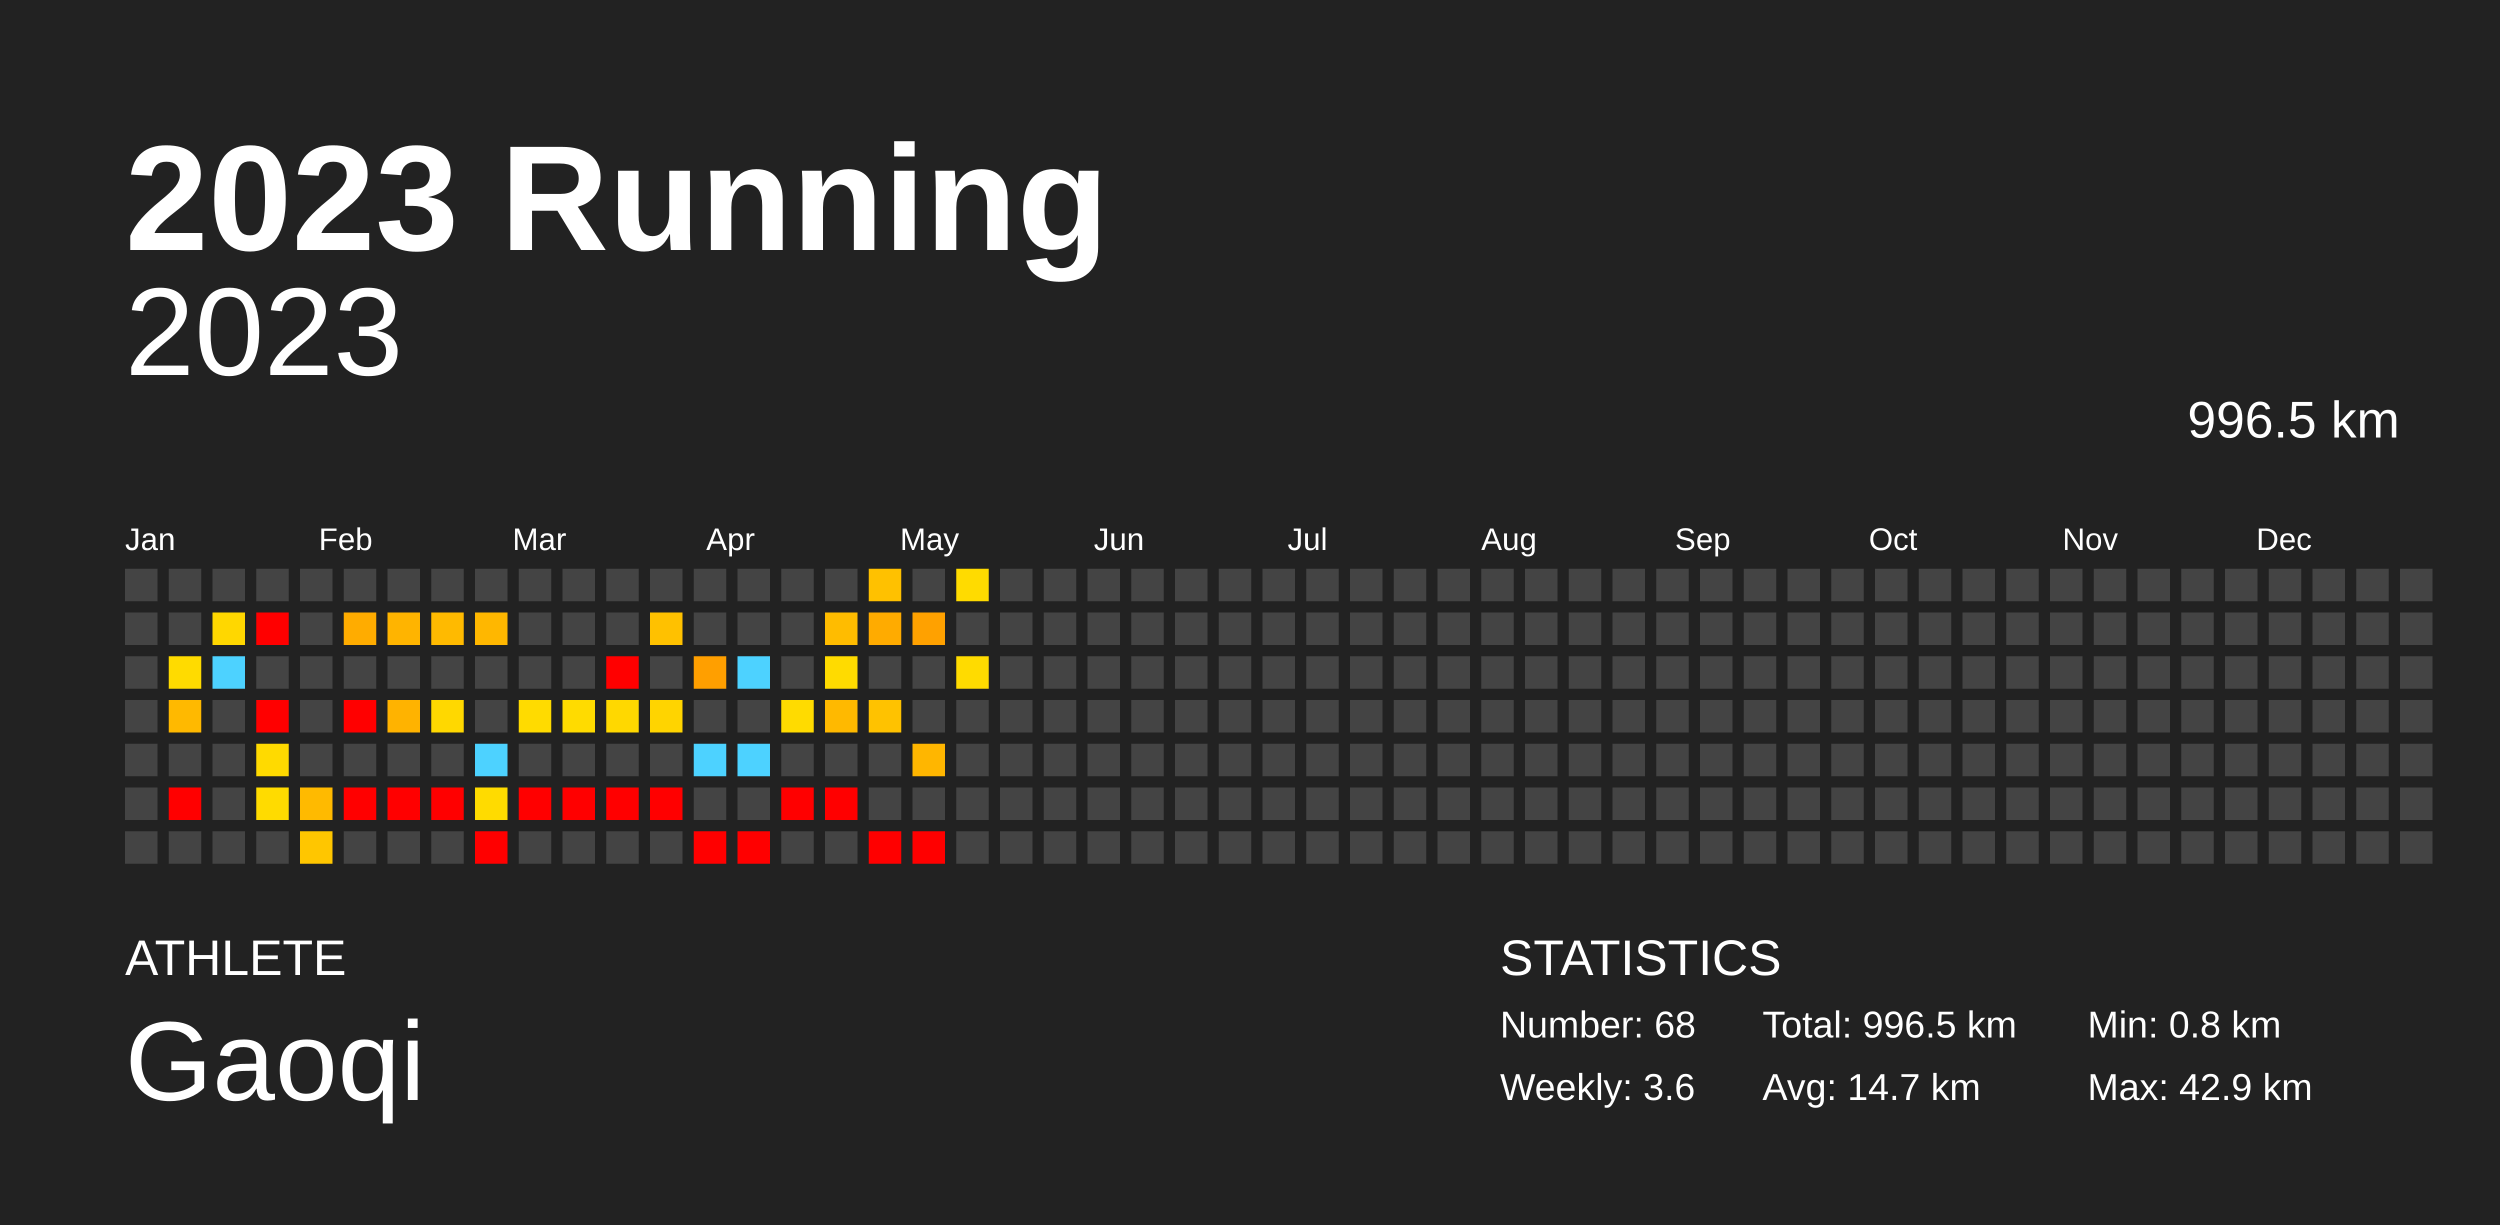
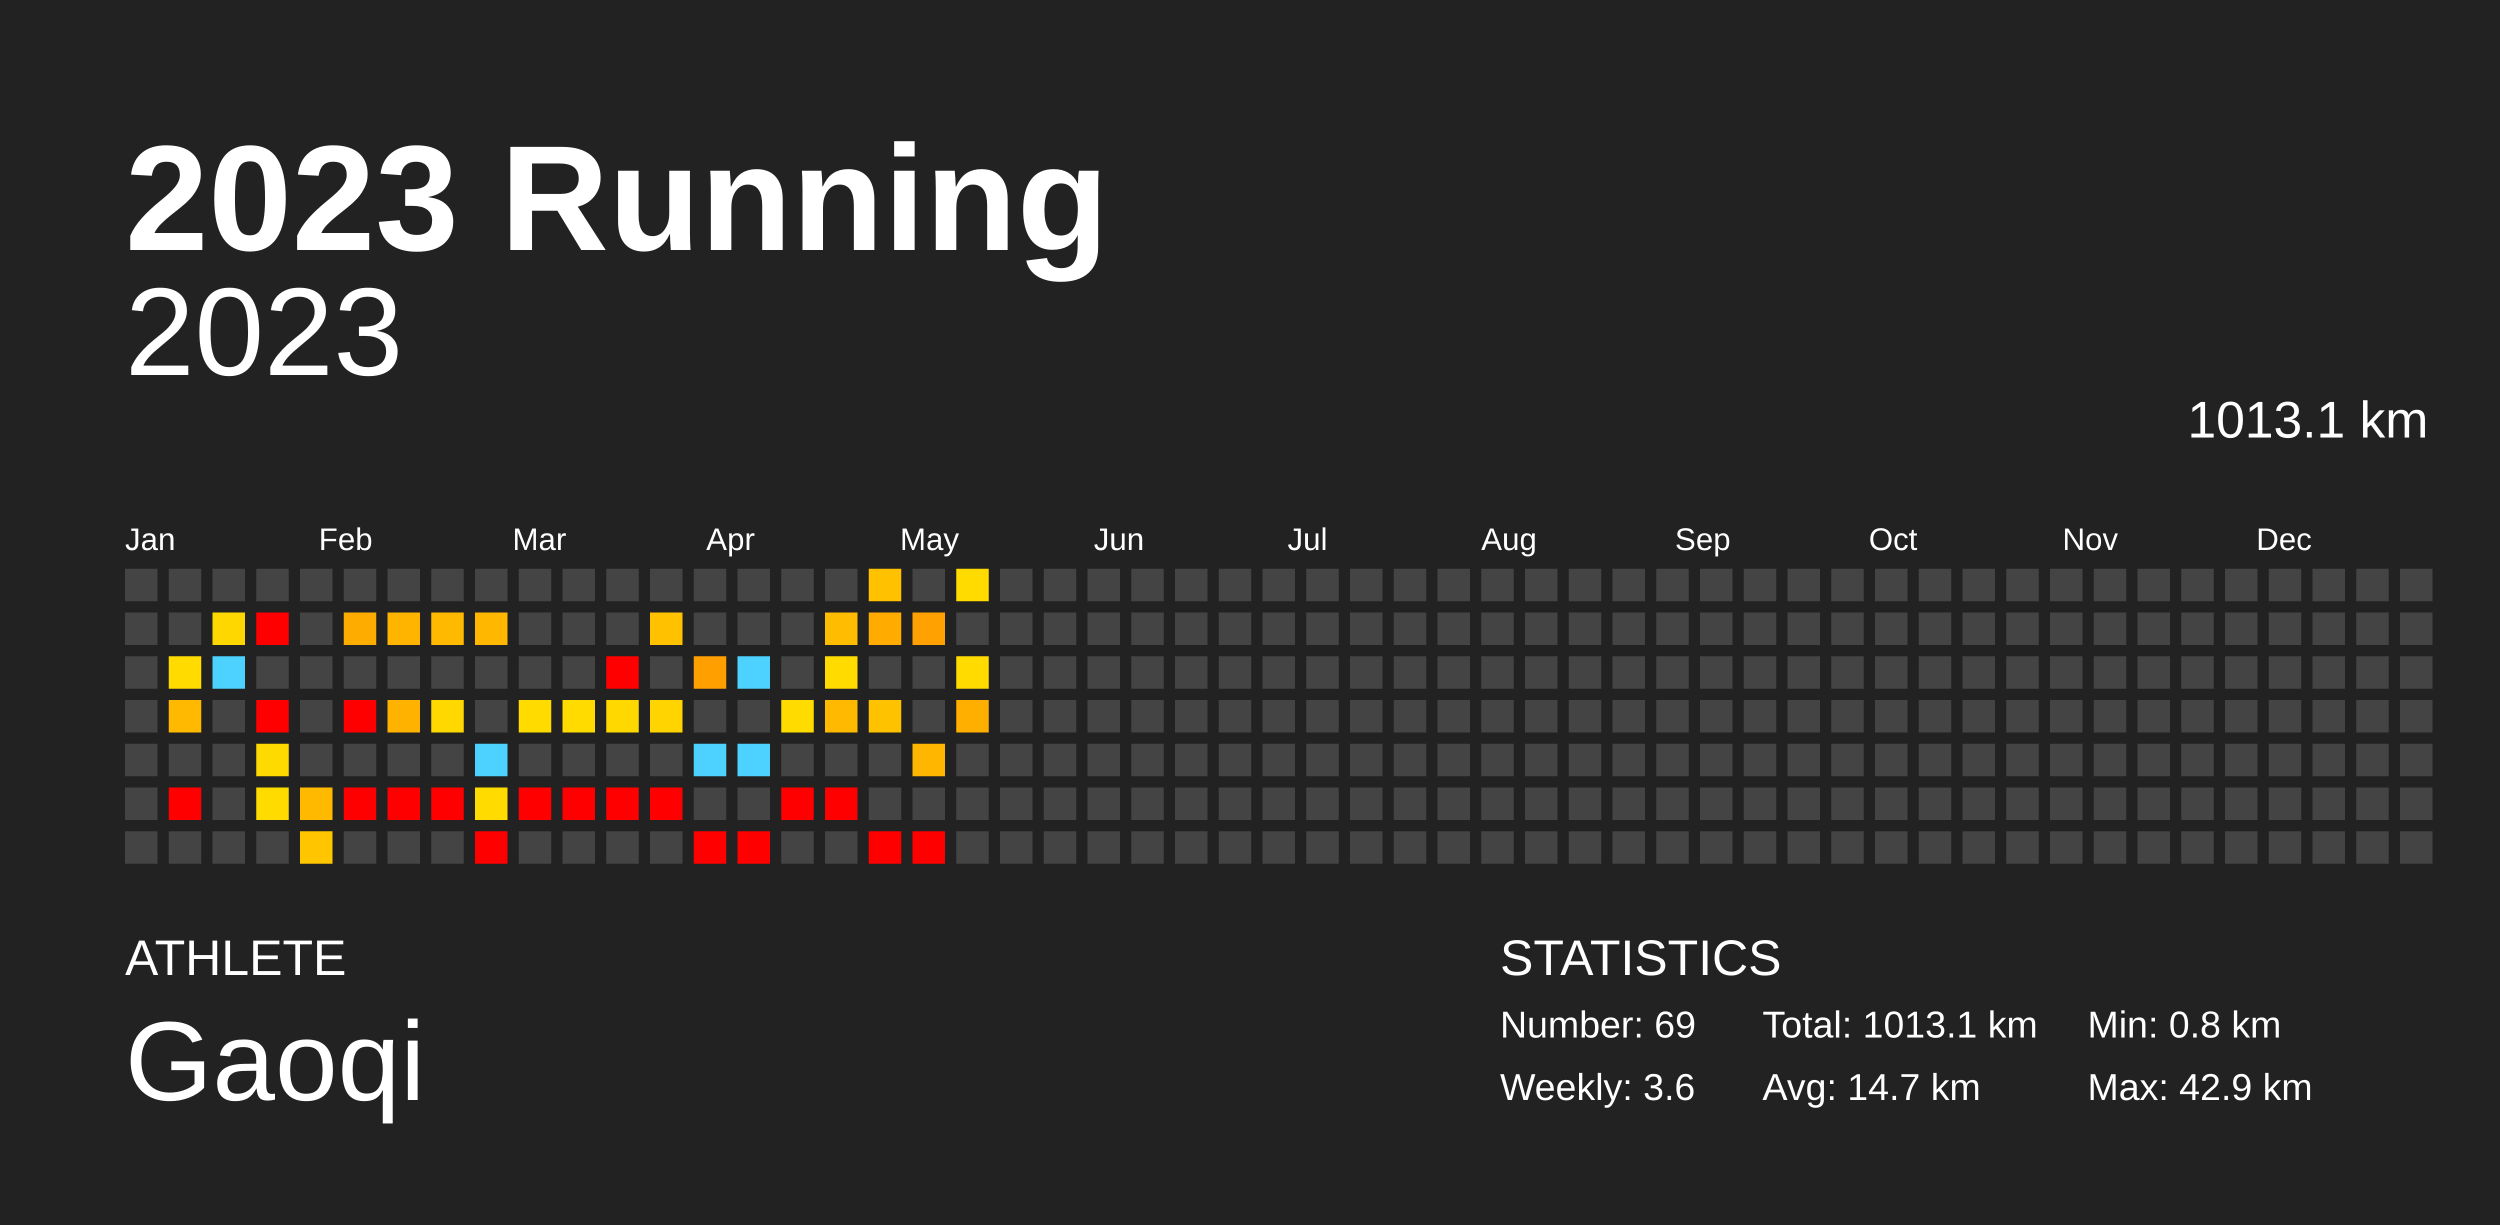
<svg xmlns="http://www.w3.org/2000/svg" baseProfile="full" height="98mm" version="1.1" viewBox="0,0,200,98" width="200mm">
  <defs />
  <rect fill="#222222" height="98" width="200" x="0" y="0" />
  <text fill="#FFFFFF" style="font-size:12px; font-family:Arial; font-weight:bold;" x="10" y="20">2023 Running</text>
  <text fill="#FFFFFF" style="font-size:4px; font-family:Arial" x="10" y="78">ATHLETE</text>
  <text fill="#FFFFFF" style="font-size:9px; font-family:Arial" x="10" y="88">Gaoqi</text>
  <text fill="#FFFFFF" style="font-size:4px; font-family:Arial" x="120" y="78">STATISTICS</text>
-   <text fill="#FFFFFF" style="font-size:3px; font-family:Arial" x="120" y="83">Number: 68</text>
+   <text fill="#FFFFFF" style="font-size:3px; font-family:Arial" x="120" y="83">Number: 69</text>
  <text fill="#FFFFFF" style="font-size:3px; font-family:Arial" x="120" y="88">Weekly: 3.6</text>
-   <text fill="#FFFFFF" style="font-size:3px; font-family:Arial" x="141" y="83">Total: 996.5 km</text>
+   <text fill="#FFFFFF" style="font-size:3px; font-family:Arial" x="141" y="83">Total: 1013.1 km</text>
  <text fill="#FFFFFF" style="font-size:3px; font-family:Arial" x="141" y="88">Avg: 14.7 km</text>
  <text fill="#FFFFFF" style="font-size:3px; font-family:Arial" x="167" y="83">Min: 0.8 km</text>
  <text fill="#FFFFFF" style="font-size:3px; font-family:Arial" x="167" y="88">Max: 42.9 km</text>
  <text alignment-baseline="hanging" fill="#FFFFFF" style="font-size:10.0px; font-family:Arial;" x="10" y="30">2023</text>
-   <text alignment-baseline="hanging" fill="#FFFFFF" style="font-size:4.125px; font-family:Arial;" x="175" y="35">996.5 km</text>
+   <text alignment-baseline="hanging" fill="#FFFFFF" style="font-size:4.125px; font-family:Arial;" x="175" y="35">1013.1 km</text>
  <text fill="#FFFFFF" style="font-size:2.5px; font-family:Arial" x="10.0" y="44">Jan</text>
  <text fill="#FFFFFF" style="font-size:2.5px; font-family:Arial" x="25.5" y="44">Feb</text>
  <text fill="#FFFFFF" style="font-size:2.5px; font-family:Arial" x="41.0" y="44">Mar</text>
  <text fill="#FFFFFF" style="font-size:2.5px; font-family:Arial" x="56.5" y="44">Apr</text>
  <text fill="#FFFFFF" style="font-size:2.5px; font-family:Arial" x="72.0" y="44">May</text>
  <text fill="#FFFFFF" style="font-size:2.5px; font-family:Arial" x="87.5" y="44">Jun</text>
  <text fill="#FFFFFF" style="font-size:2.5px; font-family:Arial" x="103.0" y="44">Jul</text>
  <text fill="#FFFFFF" style="font-size:2.5px; font-family:Arial" x="118.5" y="44">Aug</text>
  <text fill="#FFFFFF" style="font-size:2.5px; font-family:Arial" x="134.0" y="44">Sep</text>
  <text fill="#FFFFFF" style="font-size:2.5px; font-family:Arial" x="149.5" y="44">Oct</text>
  <text fill="#FFFFFF" style="font-size:2.5px; font-family:Arial" x="165.0" y="44">Nov</text>
  <text fill="#FFFFFF" style="font-size:2.5px; font-family:Arial" x="180.5" y="44">Dec</text>
  <rect fill="#444444" height="2.6" width="2.6" x="10.0" y="45.5" />
  <rect fill="#444444" height="2.6" width="2.6" x="10.0" y="49.0" />
  <rect fill="#444444" height="2.6" width="2.6" x="10.0" y="52.5" />
  <rect fill="#444444" height="2.6" width="2.6" x="10.0" y="56.0" />
  <rect fill="#444444" height="2.6" width="2.6" x="10.0" y="59.5" />
  <rect fill="#444444" height="2.6" width="2.6" x="10.0" y="63.0" />
  <rect fill="#444444" height="2.6" width="2.6" x="10.0" y="66.5" />
  <rect fill="#444444" height="2.6" width="2.6" x="13.5" y="45.5" />
  <rect fill="#444444" height="2.6" width="2.6" x="13.5" y="49.0" />
  <rect fill="#ffdb00" height="2.6" width="2.6" x="13.5" y="52.5" />
  <rect fill="#ffb900" height="2.6" width="2.6" x="13.5" y="56.0" />
  <rect fill="#444444" height="2.6" width="2.6" x="13.5" y="59.5" />
  <rect fill="red" height="2.6" width="2.6" x="13.5" y="63.0" />
  <rect fill="#444444" height="2.6" width="2.6" x="13.5" y="66.5" />
  <rect fill="#444444" height="2.6" width="2.6" x="17.0" y="45.5" />
  <rect fill="#ffd700" height="2.6" width="2.6" x="17.0" y="49.0" />
  <rect fill="#4dd2ff" height="2.6" width="2.6" x="17.0" y="52.5" />
  <rect fill="#444444" height="2.6" width="2.6" x="17.0" y="56.0" />
  <rect fill="#444444" height="2.6" width="2.6" x="17.0" y="59.5" />
  <rect fill="#444444" height="2.6" width="2.6" x="17.0" y="63.0" />
  <rect fill="#444444" height="2.6" width="2.6" x="17.0" y="66.5" />
  <rect fill="#444444" height="2.6" width="2.6" x="20.5" y="45.5" />
  <rect fill="red" height="2.6" width="2.6" x="20.5" y="49.0" />
  <rect fill="#444444" height="2.6" width="2.6" x="20.5" y="52.5" />
  <rect fill="red" height="2.6" width="2.6" x="20.5" y="56.0" />
  <rect fill="#ffda00" height="2.6" width="2.6" x="20.5" y="59.5" />
  <rect fill="#ffdb00" height="2.6" width="2.6" x="20.5" y="63.0" />
  <rect fill="#444444" height="2.6" width="2.6" x="20.5" y="66.5" />
  <rect fill="#444444" height="2.6" width="2.6" x="24.0" y="45.5" />
  <rect fill="#444444" height="2.6" width="2.6" x="24.0" y="49.0" />
  <rect fill="#444444" height="2.6" width="2.6" x="24.0" y="52.5" />
  <rect fill="#444444" height="2.6" width="2.6" x="24.0" y="56.0" />
  <rect fill="#444444" height="2.6" width="2.6" x="24.0" y="59.5" />
  <rect fill="#ffba00" height="2.6" width="2.6" x="24.0" y="63.0" />
  <rect fill="#ffc600" height="2.6" width="2.6" x="24.0" y="66.5" />
  <rect fill="#444444" height="2.6" width="2.6" x="27.5" y="45.5" />
  <rect fill="#ffac00" height="2.6" width="2.6" x="27.5" y="49.0" />
  <rect fill="#444444" height="2.6" width="2.6" x="27.5" y="52.5" />
  <rect fill="red" height="2.6" width="2.6" x="27.5" y="56.0" />
  <rect fill="#444444" height="2.6" width="2.6" x="27.5" y="59.5" />
  <rect fill="red" height="2.6" width="2.6" x="27.5" y="63.0" />
  <rect fill="#444444" height="2.6" width="2.6" x="27.5" y="66.5" />
  <rect fill="#444444" height="2.6" width="2.6" x="31.0" y="45.5" />
  <rect fill="#ffb400" height="2.6" width="2.6" x="31.0" y="49.0" />
  <rect fill="#444444" height="2.6" width="2.6" x="31.0" y="52.5" />
  <rect fill="#ffb300" height="2.6" width="2.6" x="31.0" y="56.0" />
  <rect fill="#444444" height="2.6" width="2.6" x="31.0" y="59.5" />
  <rect fill="red" height="2.6" width="2.6" x="31.0" y="63.0" />
  <rect fill="#444444" height="2.6" width="2.6" x="31.0" y="66.5" />
  <rect fill="#444444" height="2.6" width="2.6" x="34.5" y="45.5" />
  <rect fill="#ffba00" height="2.6" width="2.6" x="34.5" y="49.0" />
  <rect fill="#444444" height="2.6" width="2.6" x="34.5" y="52.5" />
  <rect fill="#ffd800" height="2.6" width="2.6" x="34.5" y="56.0" />
  <rect fill="#444444" height="2.6" width="2.6" x="34.5" y="59.5" />
  <rect fill="red" height="2.6" width="2.6" x="34.5" y="63.0" />
  <rect fill="#444444" height="2.6" width="2.6" x="34.5" y="66.5" />
  <rect fill="#444444" height="2.6" width="2.6" x="38.0" y="45.5" />
  <rect fill="#ffb700" height="2.6" width="2.6" x="38.0" y="49.0" />
  <rect fill="#444444" height="2.6" width="2.6" x="38.0" y="52.5" />
  <rect fill="#444444" height="2.6" width="2.6" x="38.0" y="56.0" />
  <rect fill="#4dd2ff" height="2.6" width="2.6" x="38.0" y="59.5" />
  <rect fill="#ffdb00" height="2.6" width="2.6" x="38.0" y="63.0" />
  <rect fill="red" height="2.6" width="2.6" x="38.0" y="66.5" />
  <rect fill="#444444" height="2.6" width="2.6" x="41.5" y="45.5" />
  <rect fill="#444444" height="2.6" width="2.6" x="41.5" y="49.0" />
  <rect fill="#444444" height="2.6" width="2.6" x="41.5" y="52.5" />
  <rect fill="#ffdb00" height="2.6" width="2.6" x="41.5" y="56.0" />
  <rect fill="#444444" height="2.6" width="2.6" x="41.5" y="59.5" />
  <rect fill="red" height="2.6" width="2.6" x="41.5" y="63.0" />
  <rect fill="#444444" height="2.6" width="2.6" x="41.5" y="66.5" />
  <rect fill="#444444" height="2.6" width="2.6" x="45.0" y="45.5" />
  <rect fill="#444444" height="2.6" width="2.6" x="45.0" y="49.0" />
  <rect fill="#444444" height="2.6" width="2.6" x="45.0" y="52.5" />
  <rect fill="#ffdb00" height="2.6" width="2.6" x="45.0" y="56.0" />
  <rect fill="#444444" height="2.6" width="2.6" x="45.0" y="59.5" />
  <rect fill="red" height="2.6" width="2.6" x="45.0" y="63.0" />
  <rect fill="#444444" height="2.6" width="2.6" x="45.0" y="66.5" />
  <rect fill="#444444" height="2.6" width="2.6" x="48.5" y="45.5" />
  <rect fill="#444444" height="2.6" width="2.6" x="48.5" y="49.0" />
  <rect fill="red" height="2.6" width="2.6" x="48.5" y="52.5" />
  <rect fill="#ffd800" height="2.6" width="2.6" x="48.5" y="56.0" />
  <rect fill="#444444" height="2.6" width="2.6" x="48.5" y="59.5" />
  <rect fill="red" height="2.6" width="2.6" x="48.5" y="63.0" />
  <rect fill="#444444" height="2.6" width="2.6" x="48.5" y="66.5" />
  <rect fill="#444444" height="2.6" width="2.6" x="52.0" y="45.5" />
  <rect fill="#ffc100" height="2.6" width="2.6" x="52.0" y="49.0" />
  <rect fill="#444444" height="2.6" width="2.6" x="52.0" y="52.5" />
  <rect fill="#ffd400" height="2.6" width="2.6" x="52.0" y="56.0" />
  <rect fill="#444444" height="2.6" width="2.6" x="52.0" y="59.5" />
  <rect fill="red" height="2.6" width="2.6" x="52.0" y="63.0" />
  <rect fill="#444444" height="2.6" width="2.6" x="52.0" y="66.5" />
  <rect fill="#444444" height="2.6" width="2.6" x="55.5" y="45.5" />
  <rect fill="#444444" height="2.6" width="2.6" x="55.5" y="49.0" />
  <rect fill="#ff9f00" height="2.6" width="2.6" x="55.5" y="52.5" />
  <rect fill="#444444" height="2.6" width="2.6" x="55.5" y="56.0" />
  <rect fill="#4dd2ff" height="2.6" width="2.6" x="55.5" y="59.5" />
  <rect fill="#444444" height="2.6" width="2.6" x="55.5" y="63.0" />
  <rect fill="red" height="2.6" width="2.6" x="55.5" y="66.5" />
  <rect fill="#444444" height="2.6" width="2.6" x="59.0" y="45.5" />
  <rect fill="#444444" height="2.6" width="2.6" x="59.0" y="49.0" />
  <rect fill="#4dd2ff" height="2.6" width="2.6" x="59.0" y="52.5" />
  <rect fill="#444444" height="2.6" width="2.6" x="59.0" y="56.0" />
  <rect fill="#4dd2ff" height="2.6" width="2.6" x="59.0" y="59.5" />
  <rect fill="#444444" height="2.6" width="2.6" x="59.0" y="63.0" />
  <rect fill="red" height="2.6" width="2.6" x="59.0" y="66.5" />
  <rect fill="#444444" height="2.6" width="2.6" x="62.5" y="45.5" />
  <rect fill="#444444" height="2.6" width="2.6" x="62.5" y="49.0" />
  <rect fill="#444444" height="2.6" width="2.6" x="62.5" y="52.5" />
  <rect fill="#ffdb00" height="2.6" width="2.6" x="62.5" y="56.0" />
  <rect fill="#444444" height="2.6" width="2.6" x="62.5" y="59.5" />
  <rect fill="red" height="2.6" width="2.6" x="62.5" y="63.0" />
  <rect fill="#444444" height="2.6" width="2.6" x="62.5" y="66.5" />
  <rect fill="#444444" height="2.6" width="2.6" x="66.0" y="45.5" />
  <rect fill="#ffbc00" height="2.6" width="2.6" x="66.0" y="49.0" />
  <rect fill="#ffdb00" height="2.6" width="2.6" x="66.0" y="52.5" />
  <rect fill="#ffb900" height="2.6" width="2.6" x="66.0" y="56.0" />
  <rect fill="#444444" height="2.6" width="2.6" x="66.0" y="59.5" />
  <rect fill="red" height="2.6" width="2.6" x="66.0" y="63.0" />
  <rect fill="#444444" height="2.6" width="2.6" x="66.0" y="66.5" />
  <rect fill="#ffc100" height="2.6" width="2.6" x="69.5" y="45.5" />
  <rect fill="#ffab00" height="2.6" width="2.6" x="69.5" y="49.0" />
  <rect fill="#444444" height="2.6" width="2.6" x="69.5" y="52.5" />
  <rect fill="#ffc200" height="2.6" width="2.6" x="69.5" y="56.0" />
  <rect fill="#444444" height="2.6" width="2.6" x="69.5" y="59.5" />
  <rect fill="#444444" height="2.6" width="2.6" x="69.5" y="63.0" />
  <rect fill="red" height="2.6" width="2.6" x="69.5" y="66.5" />
  <rect fill="#444444" height="2.6" width="2.6" x="73.0" y="45.5" />
  <rect fill="#ffa100" height="2.6" width="2.6" x="73.0" y="49.0" />
  <rect fill="#444444" height="2.6" width="2.6" x="73.0" y="52.5" />
  <rect fill="#444444" height="2.6" width="2.6" x="73.0" y="56.0" />
  <rect fill="#ffb600" height="2.6" width="2.6" x="73.0" y="59.5" />
  <rect fill="#444444" height="2.6" width="2.6" x="73.0" y="63.0" />
  <rect fill="red" height="2.6" width="2.6" x="73.0" y="66.5" />
  <rect fill="#ffdb00" height="2.6" width="2.6" x="76.5" y="45.5" />
  <rect fill="#444444" height="2.6" width="2.6" x="76.5" y="49.0" />
  <rect fill="#ffdb00" height="2.6" width="2.6" x="76.5" y="52.5" />
-   <rect fill="#444444" height="2.6" width="2.6" x="76.5" y="56.0" />
+   <rect fill="#ffaf00" height="2.6" width="2.6" x="76.5" y="56.0" />
  <rect fill="#444444" height="2.6" width="2.6" x="76.5" y="59.5" />
  <rect fill="#444444" height="2.6" width="2.6" x="76.5" y="63.0" />
  <rect fill="#444444" height="2.6" width="2.6" x="76.5" y="66.5" />
  <rect fill="#444444" height="2.6" width="2.6" x="80.0" y="45.5" />
  <rect fill="#444444" height="2.6" width="2.6" x="80.0" y="49.0" />
  <rect fill="#444444" height="2.6" width="2.6" x="80.0" y="52.5" />
  <rect fill="#444444" height="2.6" width="2.6" x="80.0" y="56.0" />
  <rect fill="#444444" height="2.6" width="2.6" x="80.0" y="59.5" />
  <rect fill="#444444" height="2.6" width="2.6" x="80.0" y="63.0" />
  <rect fill="#444444" height="2.6" width="2.6" x="80.0" y="66.5" />
  <rect fill="#444444" height="2.6" width="2.6" x="83.5" y="45.5" />
  <rect fill="#444444" height="2.6" width="2.6" x="83.5" y="49.0" />
  <rect fill="#444444" height="2.6" width="2.6" x="83.5" y="52.5" />
  <rect fill="#444444" height="2.6" width="2.6" x="83.5" y="56.0" />
  <rect fill="#444444" height="2.6" width="2.6" x="83.5" y="59.5" />
  <rect fill="#444444" height="2.6" width="2.6" x="83.5" y="63.0" />
  <rect fill="#444444" height="2.6" width="2.6" x="83.5" y="66.5" />
  <rect fill="#444444" height="2.6" width="2.6" x="87.0" y="45.5" />
  <rect fill="#444444" height="2.6" width="2.6" x="87.0" y="49.0" />
  <rect fill="#444444" height="2.6" width="2.6" x="87.0" y="52.5" />
  <rect fill="#444444" height="2.6" width="2.6" x="87.0" y="56.0" />
  <rect fill="#444444" height="2.6" width="2.6" x="87.0" y="59.5" />
  <rect fill="#444444" height="2.6" width="2.6" x="87.0" y="63.0" />
  <rect fill="#444444" height="2.6" width="2.6" x="87.0" y="66.5" />
  <rect fill="#444444" height="2.6" width="2.6" x="90.5" y="45.5" />
  <rect fill="#444444" height="2.6" width="2.6" x="90.5" y="49.0" />
  <rect fill="#444444" height="2.6" width="2.6" x="90.5" y="52.5" />
  <rect fill="#444444" height="2.6" width="2.6" x="90.5" y="56.0" />
  <rect fill="#444444" height="2.6" width="2.6" x="90.5" y="59.5" />
  <rect fill="#444444" height="2.6" width="2.6" x="90.5" y="63.0" />
  <rect fill="#444444" height="2.6" width="2.6" x="90.5" y="66.5" />
  <rect fill="#444444" height="2.6" width="2.6" x="94.0" y="45.5" />
  <rect fill="#444444" height="2.6" width="2.6" x="94.0" y="49.0" />
  <rect fill="#444444" height="2.6" width="2.6" x="94.0" y="52.5" />
  <rect fill="#444444" height="2.6" width="2.6" x="94.0" y="56.0" />
  <rect fill="#444444" height="2.6" width="2.6" x="94.0" y="59.5" />
  <rect fill="#444444" height="2.6" width="2.6" x="94.0" y="63.0" />
  <rect fill="#444444" height="2.6" width="2.6" x="94.0" y="66.5" />
  <rect fill="#444444" height="2.6" width="2.6" x="97.5" y="45.5" />
  <rect fill="#444444" height="2.6" width="2.6" x="97.5" y="49.0" />
  <rect fill="#444444" height="2.6" width="2.6" x="97.5" y="52.5" />
  <rect fill="#444444" height="2.6" width="2.6" x="97.5" y="56.0" />
  <rect fill="#444444" height="2.6" width="2.6" x="97.5" y="59.5" />
  <rect fill="#444444" height="2.6" width="2.6" x="97.5" y="63.0" />
  <rect fill="#444444" height="2.6" width="2.6" x="97.5" y="66.5" />
  <rect fill="#444444" height="2.6" width="2.6" x="101.0" y="45.5" />
  <rect fill="#444444" height="2.6" width="2.6" x="101.0" y="49.0" />
  <rect fill="#444444" height="2.6" width="2.6" x="101.0" y="52.5" />
  <rect fill="#444444" height="2.6" width="2.6" x="101.0" y="56.0" />
  <rect fill="#444444" height="2.6" width="2.6" x="101.0" y="59.5" />
  <rect fill="#444444" height="2.6" width="2.6" x="101.0" y="63.0" />
  <rect fill="#444444" height="2.6" width="2.6" x="101.0" y="66.5" />
  <rect fill="#444444" height="2.6" width="2.6" x="104.5" y="45.5" />
  <rect fill="#444444" height="2.6" width="2.6" x="104.5" y="49.0" />
  <rect fill="#444444" height="2.6" width="2.6" x="104.5" y="52.5" />
  <rect fill="#444444" height="2.6" width="2.6" x="104.5" y="56.0" />
  <rect fill="#444444" height="2.6" width="2.6" x="104.5" y="59.5" />
  <rect fill="#444444" height="2.6" width="2.6" x="104.5" y="63.0" />
  <rect fill="#444444" height="2.6" width="2.6" x="104.5" y="66.5" />
  <rect fill="#444444" height="2.6" width="2.6" x="108.0" y="45.5" />
  <rect fill="#444444" height="2.6" width="2.6" x="108.0" y="49.0" />
  <rect fill="#444444" height="2.6" width="2.6" x="108.0" y="52.5" />
  <rect fill="#444444" height="2.6" width="2.6" x="108.0" y="56.0" />
  <rect fill="#444444" height="2.6" width="2.6" x="108.0" y="59.5" />
  <rect fill="#444444" height="2.6" width="2.6" x="108.0" y="63.0" />
  <rect fill="#444444" height="2.6" width="2.6" x="108.0" y="66.5" />
  <rect fill="#444444" height="2.6" width="2.6" x="111.5" y="45.5" />
  <rect fill="#444444" height="2.6" width="2.6" x="111.5" y="49.0" />
  <rect fill="#444444" height="2.6" width="2.6" x="111.5" y="52.5" />
  <rect fill="#444444" height="2.6" width="2.6" x="111.5" y="56.0" />
  <rect fill="#444444" height="2.6" width="2.6" x="111.5" y="59.5" />
  <rect fill="#444444" height="2.6" width="2.6" x="111.5" y="63.0" />
  <rect fill="#444444" height="2.6" width="2.6" x="111.5" y="66.5" />
  <rect fill="#444444" height="2.6" width="2.6" x="115.0" y="45.5" />
  <rect fill="#444444" height="2.6" width="2.6" x="115.0" y="49.0" />
  <rect fill="#444444" height="2.6" width="2.6" x="115.0" y="52.5" />
  <rect fill="#444444" height="2.6" width="2.6" x="115.0" y="56.0" />
  <rect fill="#444444" height="2.6" width="2.6" x="115.0" y="59.5" />
  <rect fill="#444444" height="2.6" width="2.6" x="115.0" y="63.0" />
  <rect fill="#444444" height="2.6" width="2.6" x="115.0" y="66.5" />
  <rect fill="#444444" height="2.6" width="2.6" x="118.5" y="45.5" />
  <rect fill="#444444" height="2.6" width="2.6" x="118.5" y="49.0" />
  <rect fill="#444444" height="2.6" width="2.6" x="118.5" y="52.5" />
  <rect fill="#444444" height="2.6" width="2.6" x="118.5" y="56.0" />
  <rect fill="#444444" height="2.6" width="2.6" x="118.5" y="59.5" />
  <rect fill="#444444" height="2.6" width="2.6" x="118.5" y="63.0" />
  <rect fill="#444444" height="2.6" width="2.6" x="118.5" y="66.5" />
  <rect fill="#444444" height="2.6" width="2.6" x="122.0" y="45.5" />
  <rect fill="#444444" height="2.6" width="2.6" x="122.0" y="49.0" />
  <rect fill="#444444" height="2.6" width="2.6" x="122.0" y="52.5" />
  <rect fill="#444444" height="2.6" width="2.6" x="122.0" y="56.0" />
  <rect fill="#444444" height="2.6" width="2.6" x="122.0" y="59.5" />
  <rect fill="#444444" height="2.6" width="2.6" x="122.0" y="63.0" />
  <rect fill="#444444" height="2.6" width="2.6" x="122.0" y="66.5" />
  <rect fill="#444444" height="2.6" width="2.6" x="125.5" y="45.5" />
  <rect fill="#444444" height="2.6" width="2.6" x="125.5" y="49.0" />
  <rect fill="#444444" height="2.6" width="2.6" x="125.5" y="52.5" />
  <rect fill="#444444" height="2.6" width="2.6" x="125.5" y="56.0" />
  <rect fill="#444444" height="2.6" width="2.6" x="125.5" y="59.5" />
  <rect fill="#444444" height="2.6" width="2.6" x="125.5" y="63.0" />
  <rect fill="#444444" height="2.6" width="2.6" x="125.5" y="66.5" />
  <rect fill="#444444" height="2.6" width="2.6" x="129.0" y="45.5" />
  <rect fill="#444444" height="2.6" width="2.6" x="129.0" y="49.0" />
  <rect fill="#444444" height="2.6" width="2.6" x="129.0" y="52.5" />
  <rect fill="#444444" height="2.6" width="2.6" x="129.0" y="56.0" />
  <rect fill="#444444" height="2.6" width="2.6" x="129.0" y="59.5" />
  <rect fill="#444444" height="2.6" width="2.6" x="129.0" y="63.0" />
  <rect fill="#444444" height="2.6" width="2.6" x="129.0" y="66.5" />
  <rect fill="#444444" height="2.6" width="2.6" x="132.5" y="45.5" />
  <rect fill="#444444" height="2.6" width="2.6" x="132.5" y="49.0" />
  <rect fill="#444444" height="2.6" width="2.6" x="132.5" y="52.5" />
  <rect fill="#444444" height="2.6" width="2.6" x="132.5" y="56.0" />
  <rect fill="#444444" height="2.6" width="2.6" x="132.5" y="59.5" />
  <rect fill="#444444" height="2.6" width="2.6" x="132.5" y="63.0" />
  <rect fill="#444444" height="2.6" width="2.6" x="132.5" y="66.5" />
  <rect fill="#444444" height="2.6" width="2.6" x="136.0" y="45.5" />
  <rect fill="#444444" height="2.6" width="2.6" x="136.0" y="49.0" />
  <rect fill="#444444" height="2.6" width="2.6" x="136.0" y="52.5" />
  <rect fill="#444444" height="2.6" width="2.6" x="136.0" y="56.0" />
  <rect fill="#444444" height="2.6" width="2.6" x="136.0" y="59.5" />
  <rect fill="#444444" height="2.6" width="2.6" x="136.0" y="63.0" />
  <rect fill="#444444" height="2.6" width="2.6" x="136.0" y="66.5" />
  <rect fill="#444444" height="2.6" width="2.6" x="139.5" y="45.5" />
  <rect fill="#444444" height="2.6" width="2.6" x="139.5" y="49.0" />
  <rect fill="#444444" height="2.6" width="2.6" x="139.5" y="52.5" />
  <rect fill="#444444" height="2.6" width="2.6" x="139.5" y="56.0" />
  <rect fill="#444444" height="2.6" width="2.6" x="139.5" y="59.5" />
  <rect fill="#444444" height="2.6" width="2.6" x="139.5" y="63.0" />
  <rect fill="#444444" height="2.6" width="2.6" x="139.5" y="66.5" />
  <rect fill="#444444" height="2.6" width="2.6" x="143.0" y="45.5" />
  <rect fill="#444444" height="2.6" width="2.6" x="143.0" y="49.0" />
  <rect fill="#444444" height="2.6" width="2.6" x="143.0" y="52.5" />
  <rect fill="#444444" height="2.6" width="2.6" x="143.0" y="56.0" />
  <rect fill="#444444" height="2.6" width="2.6" x="143.0" y="59.5" />
  <rect fill="#444444" height="2.6" width="2.6" x="143.0" y="63.0" />
  <rect fill="#444444" height="2.6" width="2.6" x="143.0" y="66.5" />
  <rect fill="#444444" height="2.6" width="2.6" x="146.5" y="45.5" />
  <rect fill="#444444" height="2.6" width="2.6" x="146.5" y="49.0" />
  <rect fill="#444444" height="2.6" width="2.6" x="146.5" y="52.5" />
  <rect fill="#444444" height="2.6" width="2.6" x="146.5" y="56.0" />
  <rect fill="#444444" height="2.6" width="2.6" x="146.5" y="59.5" />
  <rect fill="#444444" height="2.6" width="2.6" x="146.5" y="63.0" />
  <rect fill="#444444" height="2.6" width="2.6" x="146.5" y="66.5" />
  <rect fill="#444444" height="2.6" width="2.6" x="150.0" y="45.5" />
  <rect fill="#444444" height="2.6" width="2.6" x="150.0" y="49.0" />
  <rect fill="#444444" height="2.6" width="2.6" x="150.0" y="52.5" />
  <rect fill="#444444" height="2.6" width="2.6" x="150.0" y="56.0" />
  <rect fill="#444444" height="2.6" width="2.6" x="150.0" y="59.5" />
  <rect fill="#444444" height="2.6" width="2.6" x="150.0" y="63.0" />
  <rect fill="#444444" height="2.6" width="2.6" x="150.0" y="66.5" />
  <rect fill="#444444" height="2.6" width="2.6" x="153.5" y="45.5" />
  <rect fill="#444444" height="2.6" width="2.6" x="153.5" y="49.0" />
  <rect fill="#444444" height="2.6" width="2.6" x="153.5" y="52.5" />
  <rect fill="#444444" height="2.6" width="2.6" x="153.5" y="56.0" />
  <rect fill="#444444" height="2.6" width="2.6" x="153.5" y="59.5" />
  <rect fill="#444444" height="2.6" width="2.6" x="153.5" y="63.0" />
  <rect fill="#444444" height="2.6" width="2.6" x="153.5" y="66.5" />
  <rect fill="#444444" height="2.6" width="2.6" x="157.0" y="45.5" />
  <rect fill="#444444" height="2.6" width="2.6" x="157.0" y="49.0" />
  <rect fill="#444444" height="2.6" width="2.6" x="157.0" y="52.5" />
  <rect fill="#444444" height="2.6" width="2.6" x="157.0" y="56.0" />
  <rect fill="#444444" height="2.6" width="2.6" x="157.0" y="59.5" />
  <rect fill="#444444" height="2.6" width="2.6" x="157.0" y="63.0" />
  <rect fill="#444444" height="2.6" width="2.6" x="157.0" y="66.5" />
  <rect fill="#444444" height="2.6" width="2.6" x="160.5" y="45.5" />
  <rect fill="#444444" height="2.6" width="2.6" x="160.5" y="49.0" />
  <rect fill="#444444" height="2.6" width="2.6" x="160.5" y="52.5" />
  <rect fill="#444444" height="2.6" width="2.6" x="160.5" y="56.0" />
  <rect fill="#444444" height="2.6" width="2.6" x="160.5" y="59.5" />
  <rect fill="#444444" height="2.6" width="2.6" x="160.5" y="63.0" />
  <rect fill="#444444" height="2.6" width="2.6" x="160.5" y="66.5" />
  <rect fill="#444444" height="2.6" width="2.6" x="164.0" y="45.5" />
  <rect fill="#444444" height="2.6" width="2.6" x="164.0" y="49.0" />
  <rect fill="#444444" height="2.6" width="2.6" x="164.0" y="52.5" />
  <rect fill="#444444" height="2.6" width="2.6" x="164.0" y="56.0" />
  <rect fill="#444444" height="2.6" width="2.6" x="164.0" y="59.5" />
  <rect fill="#444444" height="2.6" width="2.6" x="164.0" y="63.0" />
  <rect fill="#444444" height="2.6" width="2.6" x="164.0" y="66.5" />
  <rect fill="#444444" height="2.6" width="2.6" x="167.5" y="45.5" />
  <rect fill="#444444" height="2.6" width="2.6" x="167.5" y="49.0" />
  <rect fill="#444444" height="2.6" width="2.6" x="167.5" y="52.5" />
  <rect fill="#444444" height="2.6" width="2.6" x="167.5" y="56.0" />
  <rect fill="#444444" height="2.6" width="2.6" x="167.5" y="59.5" />
  <rect fill="#444444" height="2.6" width="2.6" x="167.5" y="63.0" />
  <rect fill="#444444" height="2.6" width="2.6" x="167.5" y="66.5" />
  <rect fill="#444444" height="2.6" width="2.6" x="171.0" y="45.5" />
  <rect fill="#444444" height="2.6" width="2.6" x="171.0" y="49.0" />
  <rect fill="#444444" height="2.6" width="2.6" x="171.0" y="52.5" />
  <rect fill="#444444" height="2.6" width="2.6" x="171.0" y="56.0" />
  <rect fill="#444444" height="2.6" width="2.6" x="171.0" y="59.5" />
  <rect fill="#444444" height="2.6" width="2.6" x="171.0" y="63.0" />
  <rect fill="#444444" height="2.6" width="2.6" x="171.0" y="66.5" />
  <rect fill="#444444" height="2.6" width="2.6" x="174.5" y="45.5" />
  <rect fill="#444444" height="2.6" width="2.6" x="174.5" y="49.0" />
  <rect fill="#444444" height="2.6" width="2.6" x="174.5" y="52.5" />
  <rect fill="#444444" height="2.6" width="2.6" x="174.5" y="56.0" />
  <rect fill="#444444" height="2.6" width="2.6" x="174.5" y="59.5" />
  <rect fill="#444444" height="2.6" width="2.6" x="174.5" y="63.0" />
  <rect fill="#444444" height="2.6" width="2.6" x="174.5" y="66.5" />
  <rect fill="#444444" height="2.6" width="2.6" x="178.0" y="45.5" />
  <rect fill="#444444" height="2.6" width="2.6" x="178.0" y="49.0" />
  <rect fill="#444444" height="2.6" width="2.6" x="178.0" y="52.5" />
  <rect fill="#444444" height="2.6" width="2.6" x="178.0" y="56.0" />
  <rect fill="#444444" height="2.6" width="2.6" x="178.0" y="59.5" />
  <rect fill="#444444" height="2.6" width="2.6" x="178.0" y="63.0" />
  <rect fill="#444444" height="2.6" width="2.6" x="178.0" y="66.5" />
  <rect fill="#444444" height="2.6" width="2.6" x="181.5" y="45.5" />
  <rect fill="#444444" height="2.6" width="2.6" x="181.5" y="49.0" />
  <rect fill="#444444" height="2.6" width="2.6" x="181.5" y="52.5" />
  <rect fill="#444444" height="2.6" width="2.6" x="181.5" y="56.0" />
  <rect fill="#444444" height="2.6" width="2.6" x="181.5" y="59.5" />
  <rect fill="#444444" height="2.6" width="2.6" x="181.5" y="63.0" />
  <rect fill="#444444" height="2.6" width="2.6" x="181.5" y="66.5" />
  <rect fill="#444444" height="2.6" width="2.6" x="185.0" y="45.5" />
  <rect fill="#444444" height="2.6" width="2.6" x="185.0" y="49.0" />
  <rect fill="#444444" height="2.6" width="2.6" x="185.0" y="52.5" />
  <rect fill="#444444" height="2.6" width="2.6" x="185.0" y="56.0" />
  <rect fill="#444444" height="2.6" width="2.6" x="185.0" y="59.5" />
  <rect fill="#444444" height="2.6" width="2.6" x="185.0" y="63.0" />
  <rect fill="#444444" height="2.6" width="2.6" x="185.0" y="66.5" />
  <rect fill="#444444" height="2.6" width="2.6" x="188.5" y="45.5" />
  <rect fill="#444444" height="2.6" width="2.6" x="188.5" y="49.0" />
  <rect fill="#444444" height="2.6" width="2.6" x="188.5" y="52.5" />
  <rect fill="#444444" height="2.6" width="2.6" x="188.5" y="56.0" />
  <rect fill="#444444" height="2.6" width="2.6" x="188.5" y="59.5" />
  <rect fill="#444444" height="2.6" width="2.6" x="188.5" y="63.0" />
  <rect fill="#444444" height="2.6" width="2.6" x="188.5" y="66.5" />
  <rect fill="#444444" height="2.6" width="2.6" x="192.0" y="45.5" />
  <rect fill="#444444" height="2.6" width="2.6" x="192.0" y="49.0" />
  <rect fill="#444444" height="2.6" width="2.6" x="192.0" y="52.5" />
  <rect fill="#444444" height="2.6" width="2.6" x="192.0" y="56.0" />
  <rect fill="#444444" height="2.6" width="2.6" x="192.0" y="59.5" />
  <rect fill="#444444" height="2.6" width="2.6" x="192.0" y="63.0" />
  <rect fill="#444444" height="2.6" width="2.6" x="192.0" y="66.5" />
</svg>
